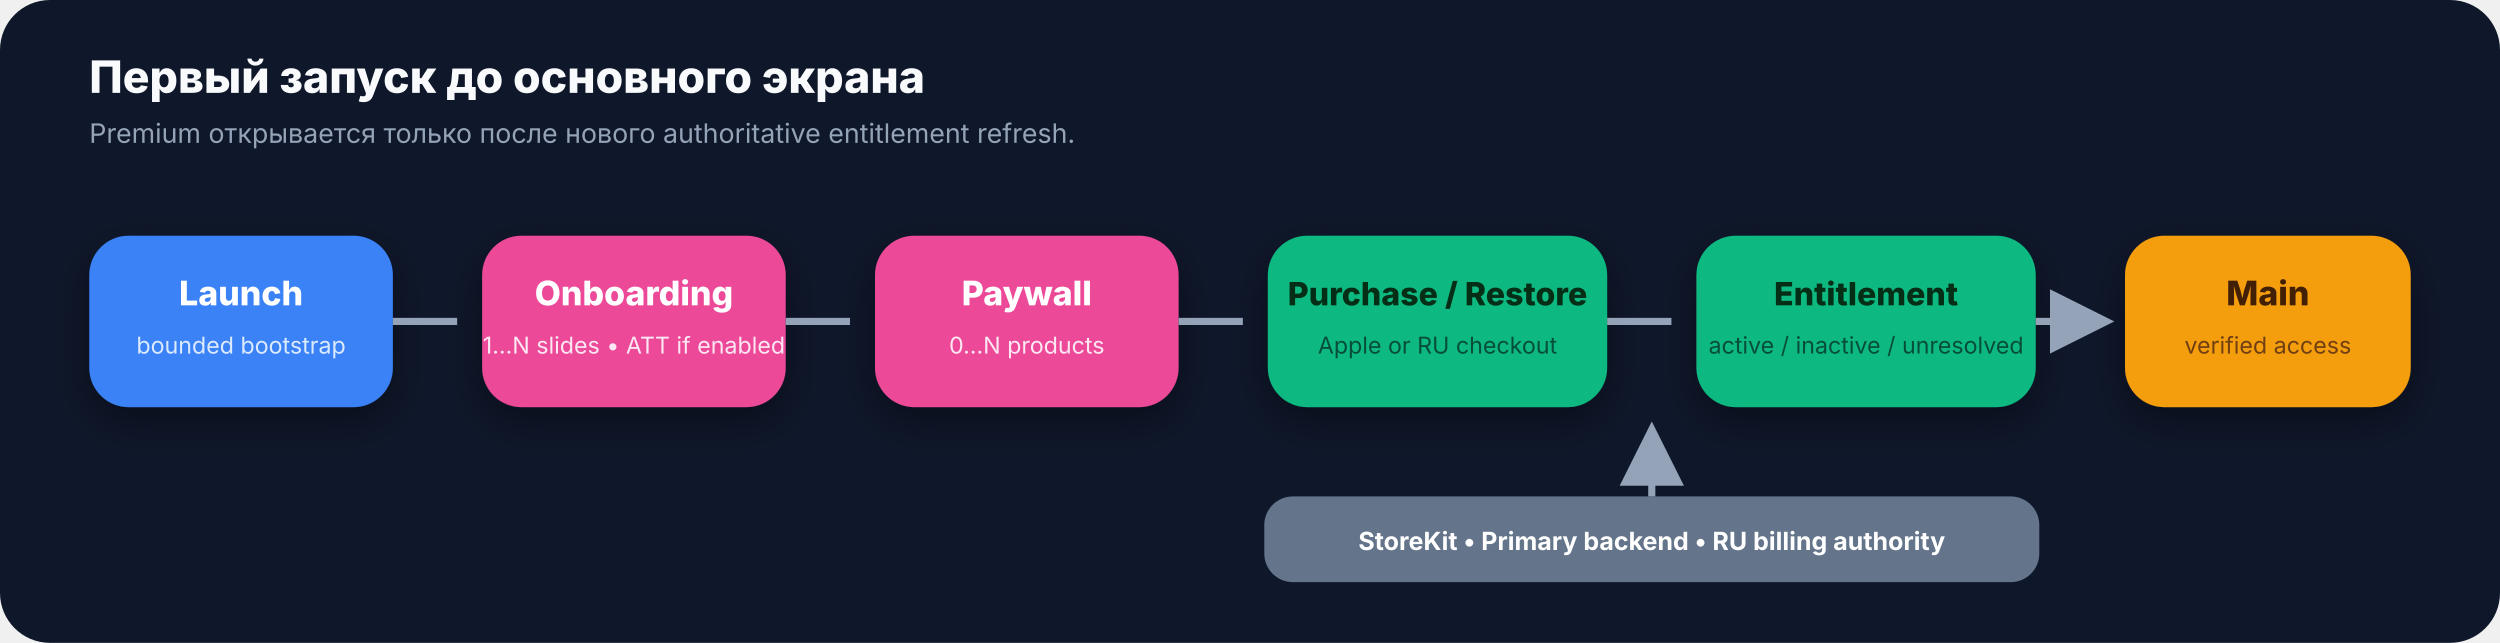
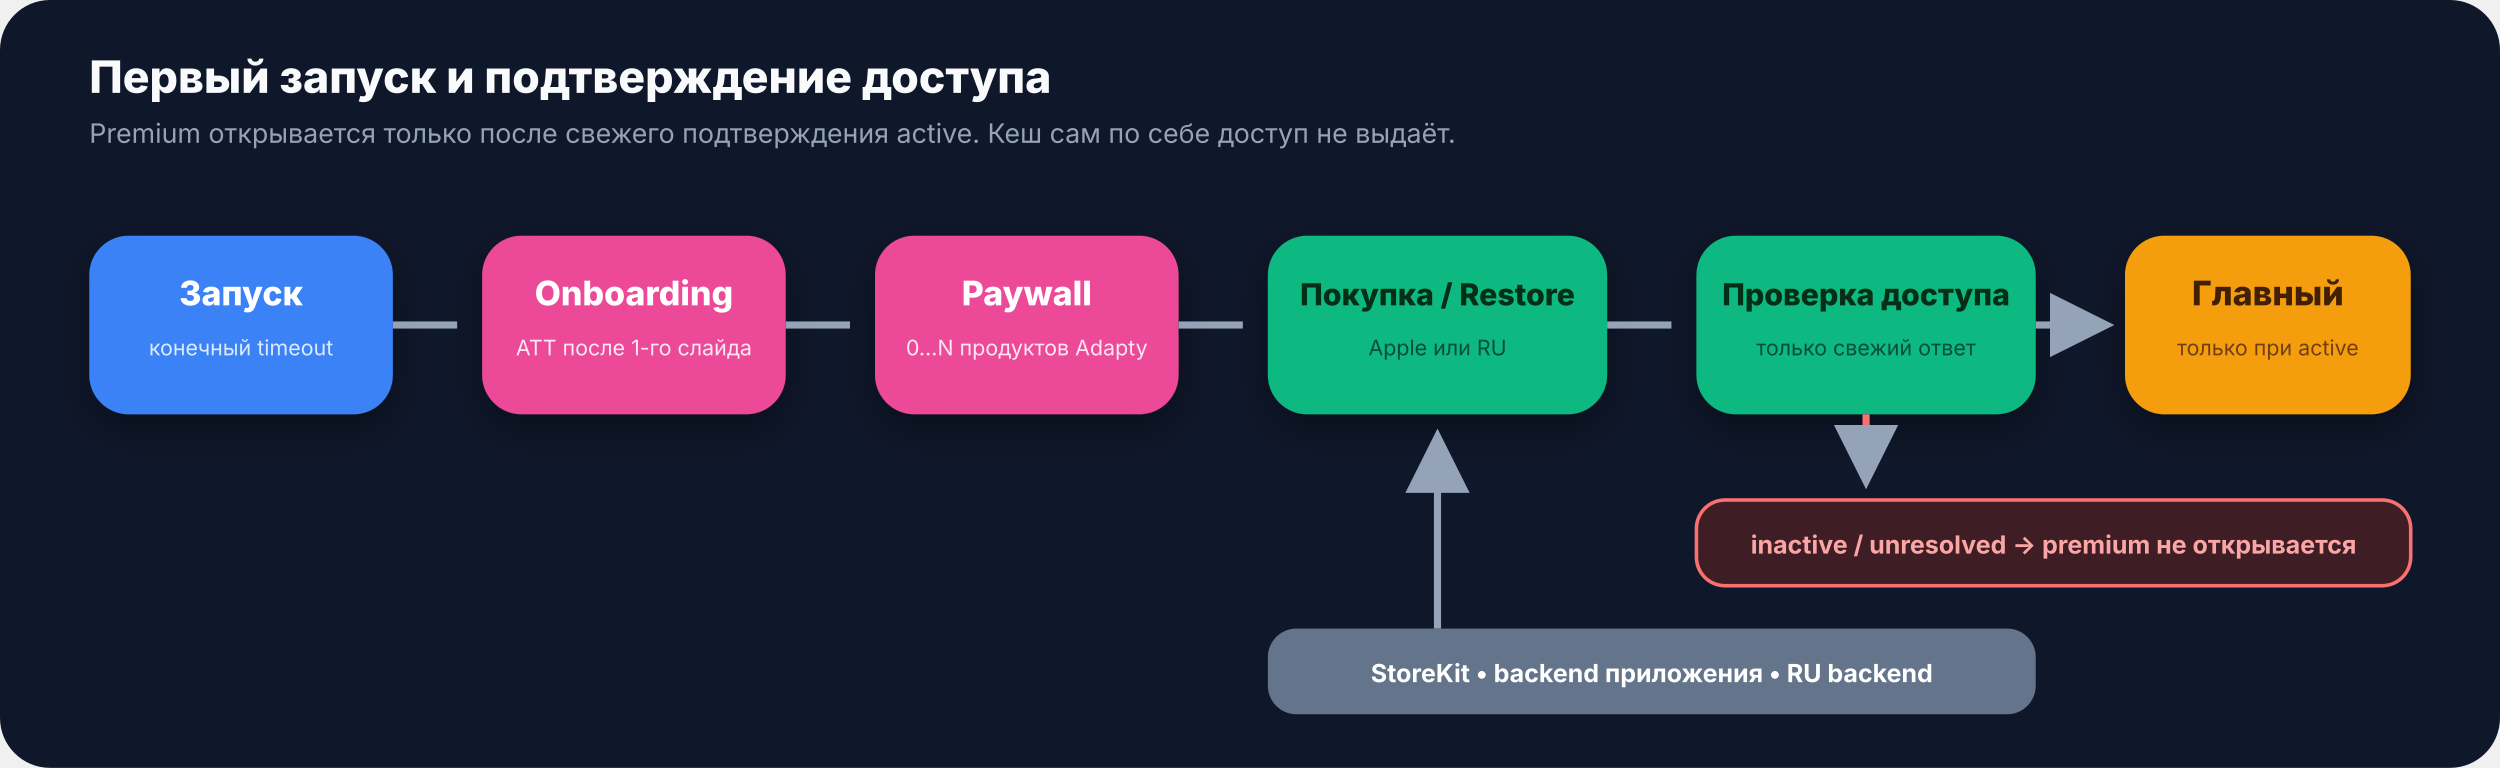
- <svg xmlns="http://www.w3.org/2000/svg" width="1400" height="360" viewBox="0 0 1400 360" role="img" aria-labelledby="title description">
+ <svg xmlns="http://www.w3.org/2000/svg" width="1400" height="430" viewBox="0 0 1400 430" role="img" aria-labelledby="title description">
  <defs>
    <marker id="arrow" markerWidth="9" markerHeight="9" refX="7" refY="4.5" orient="auto">
      <path d="M0 0L9 4.5L0 9Z" fill="#94A3B8" />
    </marker>
    <filter id="shadow" x="-20%" y="-30%" width="140%" height="170%">
      <feDropShadow dx="0" dy="8" stdDeviation="10" flood-color="#000000" flood-opacity="0.38" />
    </filter>
  </defs>
-   <rect width="1400" height="360" rx="28" fill="#0F172A" />
-   <text x="50" y="52" fill="#F8FAFC" font-family="-apple-system,BlinkMacSystemFont,Segoe UI,sans-serif" font-size="25" font-weight="800">Первый запуск до основного экрана</text>
-   <text x="50" y="80" fill="#94A3B8" font-family="-apple-system,BlinkMacSystemFont,Segoe UI,sans-serif" font-size="15">Premium открывается только после нового authoritative entitlement refresh.</text>
+   <rect width="1400" height="430" rx="28" fill="#0F172A" />
+   <text x="50" y="52" fill="#F8FAFC" font-family="-apple-system,BlinkMacSystemFont,Segoe UI,sans-serif" font-size="25" font-weight="800">Первый запуск и подтверждение доступа</text>
+   <text x="50" y="80" fill="#94A3B8" font-family="-apple-system,BlinkMacSystemFont,Segoe UI,sans-serif" font-size="15">Premium открывается только после свежего подтверждения active. Кеш сам по себе доступ не выдаёт.</text>
  <g filter="url(#shadow)">
-     <rect x="50" y="132" width="170" height="96" rx="22" fill="#3B82F6" />
-     <rect x="270" y="132" width="170" height="96" rx="22" fill="#EC4899" />
-     <rect x="490" y="132" width="170" height="96" rx="22" fill="#EC4899" />
-     <rect x="710" y="132" width="190" height="96" rx="22" fill="#10B981" />
-     <rect x="950" y="132" width="190" height="96" rx="22" fill="#10B981" />
-     <rect x="1190" y="132" width="160" height="96" rx="22" fill="#F59E0B" />
+     <rect x="50" y="132" width="170" height="100" rx="22" fill="#3B82F6" />
+     <rect x="270" y="132" width="170" height="100" rx="22" fill="#EC4899" />
+     <rect x="490" y="132" width="170" height="100" rx="22" fill="#EC4899" />
+     <rect x="710" y="132" width="190" height="100" rx="22" fill="#10B981" />
+     <rect x="950" y="132" width="190" height="100" rx="22" fill="#10B981" />
+     <rect x="1190" y="132" width="160" height="100" rx="22" fill="#F59E0B" />
  </g>
-   <path d="M220 180H256M440 180H476M660 180H696M900 180H936M1140 180H1176" stroke="#94A3B8" stroke-width="4" marker-end="url(#arrow)" />
-   <text x="135" y="171" text-anchor="middle" fill="#FFFFFF" font-family="-apple-system,BlinkMacSystemFont,Segoe UI,sans-serif" font-size="19" font-weight="800">Launch</text>
-   <text x="135" y="198" text-anchor="middle" fill="#DBEAFE" font-family="-apple-system,BlinkMacSystemFont,Segoe UI,sans-serif" font-size="13">bounded bootstrap</text>
+   <path d="M220 182H256M440 182H476M660 182H696M900 182H936M1140 182H1176" stroke="#94A3B8" stroke-width="4" marker-end="url(#arrow)" />
+   <text x="135" y="171" text-anchor="middle" fill="#FFFFFF" font-family="-apple-system,BlinkMacSystemFont,Segoe UI,sans-serif" font-size="19" font-weight="800">Запуск</text>
+   <text x="135" y="199" text-anchor="middle" fill="#DBEAFE" font-family="-apple-system,BlinkMacSystemFont,Segoe UI,sans-serif" font-size="12">конечный timeout</text>
  <text x="355" y="171" text-anchor="middle" fill="#FFFFFF" font-family="-apple-system,BlinkMacSystemFont,Segoe UI,sans-serif" font-size="19" font-weight="800">Onboarding</text>
-   <text x="355" y="198" text-anchor="middle" fill="#FCE7F3" font-family="-apple-system,BlinkMacSystemFont,Segoe UI,sans-serif" font-size="13">1…N slides • ATT if enabled</text>
+   <text x="355" y="199" text-anchor="middle" fill="#FCE7F3" font-family="-apple-system,BlinkMacSystemFont,Segoe UI,sans-serif" font-size="12">ATT после 1-го слайда</text>
  <text x="575" y="171" text-anchor="middle" fill="#FFFFFF" font-family="-apple-system,BlinkMacSystemFont,Segoe UI,sans-serif" font-size="19" font-weight="800">Paywall</text>
-   <text x="575" y="198" text-anchor="middle" fill="#FCE7F3" font-family="-apple-system,BlinkMacSystemFont,Segoe UI,sans-serif" font-size="13">0…N products</text>
-   <text x="805" y="171" text-anchor="middle" fill="#052E16" font-family="-apple-system,BlinkMacSystemFont,Segoe UI,sans-serif" font-size="18" font-weight="800">Purchase / Restore</text>
-   <text x="805" y="198" text-anchor="middle" fill="#064E3B" font-family="-apple-system,BlinkMacSystemFont,Segoe UI,sans-serif" font-size="13">Apple or RU checkout</text>
-   <text x="1045" y="171" text-anchor="middle" fill="#052E16" font-family="-apple-system,BlinkMacSystemFont,Segoe UI,sans-serif" font-size="18" font-weight="800">Entitlement</text>
-   <text x="1045" y="198" text-anchor="middle" fill="#064E3B" font-family="-apple-system,BlinkMacSystemFont,Segoe UI,sans-serif" font-size="13">active / inactive / unresolved</text>
-   <text x="1270" y="171" text-anchor="middle" fill="#422006" font-family="-apple-system,BlinkMacSystemFont,Segoe UI,sans-serif" font-size="19" font-weight="800">Main</text>
-   <text x="1270" y="198" text-anchor="middle" fill="#713F12" font-family="-apple-system,BlinkMacSystemFont,Segoe UI,sans-serif" font-size="13">verified access</text>
-   <rect x="708" y="278" width="434" height="48" rx="16" fill="#64748B" />
-   <text x="925" y="308" text-anchor="middle" fill="#FFFFFF" font-family="-apple-system,BlinkMacSystemFont,Segoe UI,sans-serif" font-size="14" font-weight="700">StoreKit • Primary backend • RU billing authority</text>
-   <path d="M925 278V244" stroke="#94A3B8" stroke-width="4" marker-end="url(#arrow)" />
+   <text x="575" y="199" text-anchor="middle" fill="#FCE7F3" font-family="-apple-system,BlinkMacSystemFont,Segoe UI,sans-serif" font-size="12">0…N продуктов Adapty</text>
+   <text x="805" y="171" text-anchor="middle" fill="#052E16" font-family="-apple-system,BlinkMacSystemFont,Segoe UI,sans-serif" font-size="17" font-weight="800">Покупка / Restore</text>
+   <text x="805" y="199" text-anchor="middle" fill="#064E3B" font-family="-apple-system,BlinkMacSystemFont,Segoe UI,sans-serif" font-size="12">Apple или RU</text>
+   <text x="1045" y="171" text-anchor="middle" fill="#052E16" font-family="-apple-system,BlinkMacSystemFont,Segoe UI,sans-serif" font-size="17" font-weight="800">Проверка доступа</text>
+   <text x="1045" y="199" text-anchor="middle" fill="#064E3B" font-family="-apple-system,BlinkMacSystemFont,Segoe UI,sans-serif" font-size="12">только свежий ответ</text>
+   <text x="1270" y="171" text-anchor="middle" fill="#422006" font-family="-apple-system,BlinkMacSystemFont,Segoe UI,sans-serif" font-size="19" font-weight="800">Главный</text>
+   <text x="1270" y="199" text-anchor="middle" fill="#713F12" font-family="-apple-system,BlinkMacSystemFont,Segoe UI,sans-serif" font-size="12">только при active</text>
+   <rect x="950" y="280" width="400" height="48" rx="16" fill="#3F1D25" stroke="#F87171" stroke-width="2" />
+   <text x="1150" y="310" text-anchor="middle" fill="#FCA5A5" font-family="-apple-system,BlinkMacSystemFont,Segoe UI,sans-serif" font-size="14" font-weight="700">inactive / unresolved → premium не открывается</text>
+   <path d="M1045 232V266" stroke="#F87171" stroke-width="4" marker-end="url(#arrow)" />
+   <rect x="710" y="352" width="430" height="48" rx="16" fill="#64748B" />
+   <text x="925" y="382" text-anchor="middle" fill="#FFFFFF" font-family="-apple-system,BlinkMacSystemFont,Segoe UI,sans-serif" font-size="14" font-weight="700">StoreKit • backend приложения • RU backend</text>
+   <path d="M805 352V248" stroke="#94A3B8" stroke-width="4" marker-end="url(#arrow)" />
</svg>
